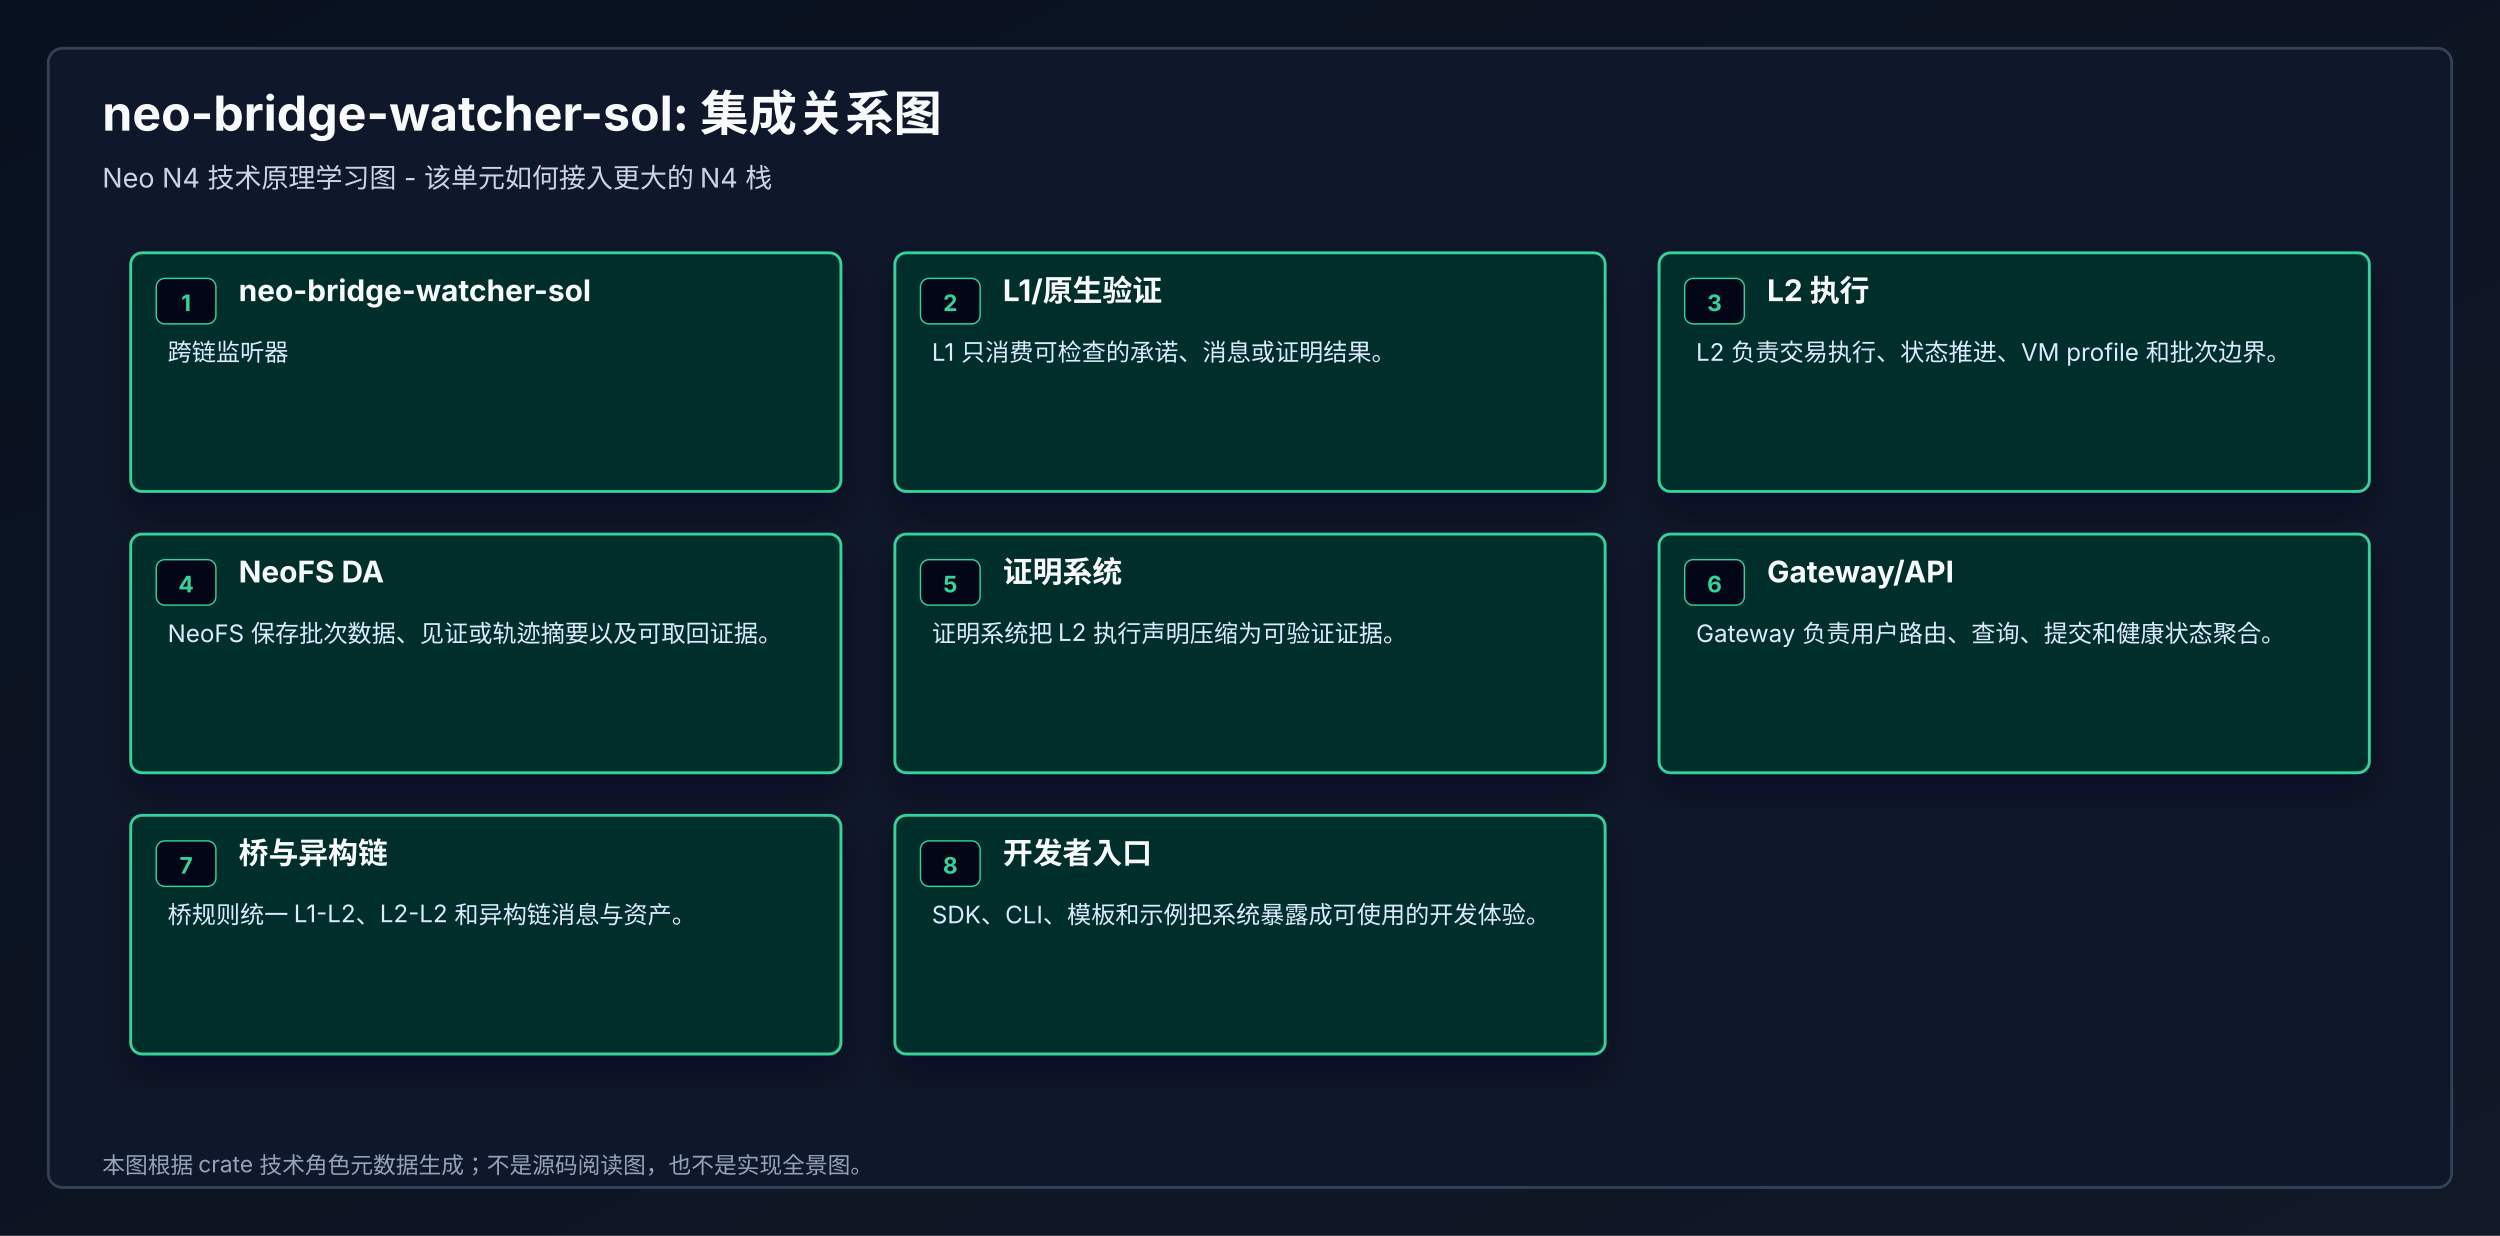
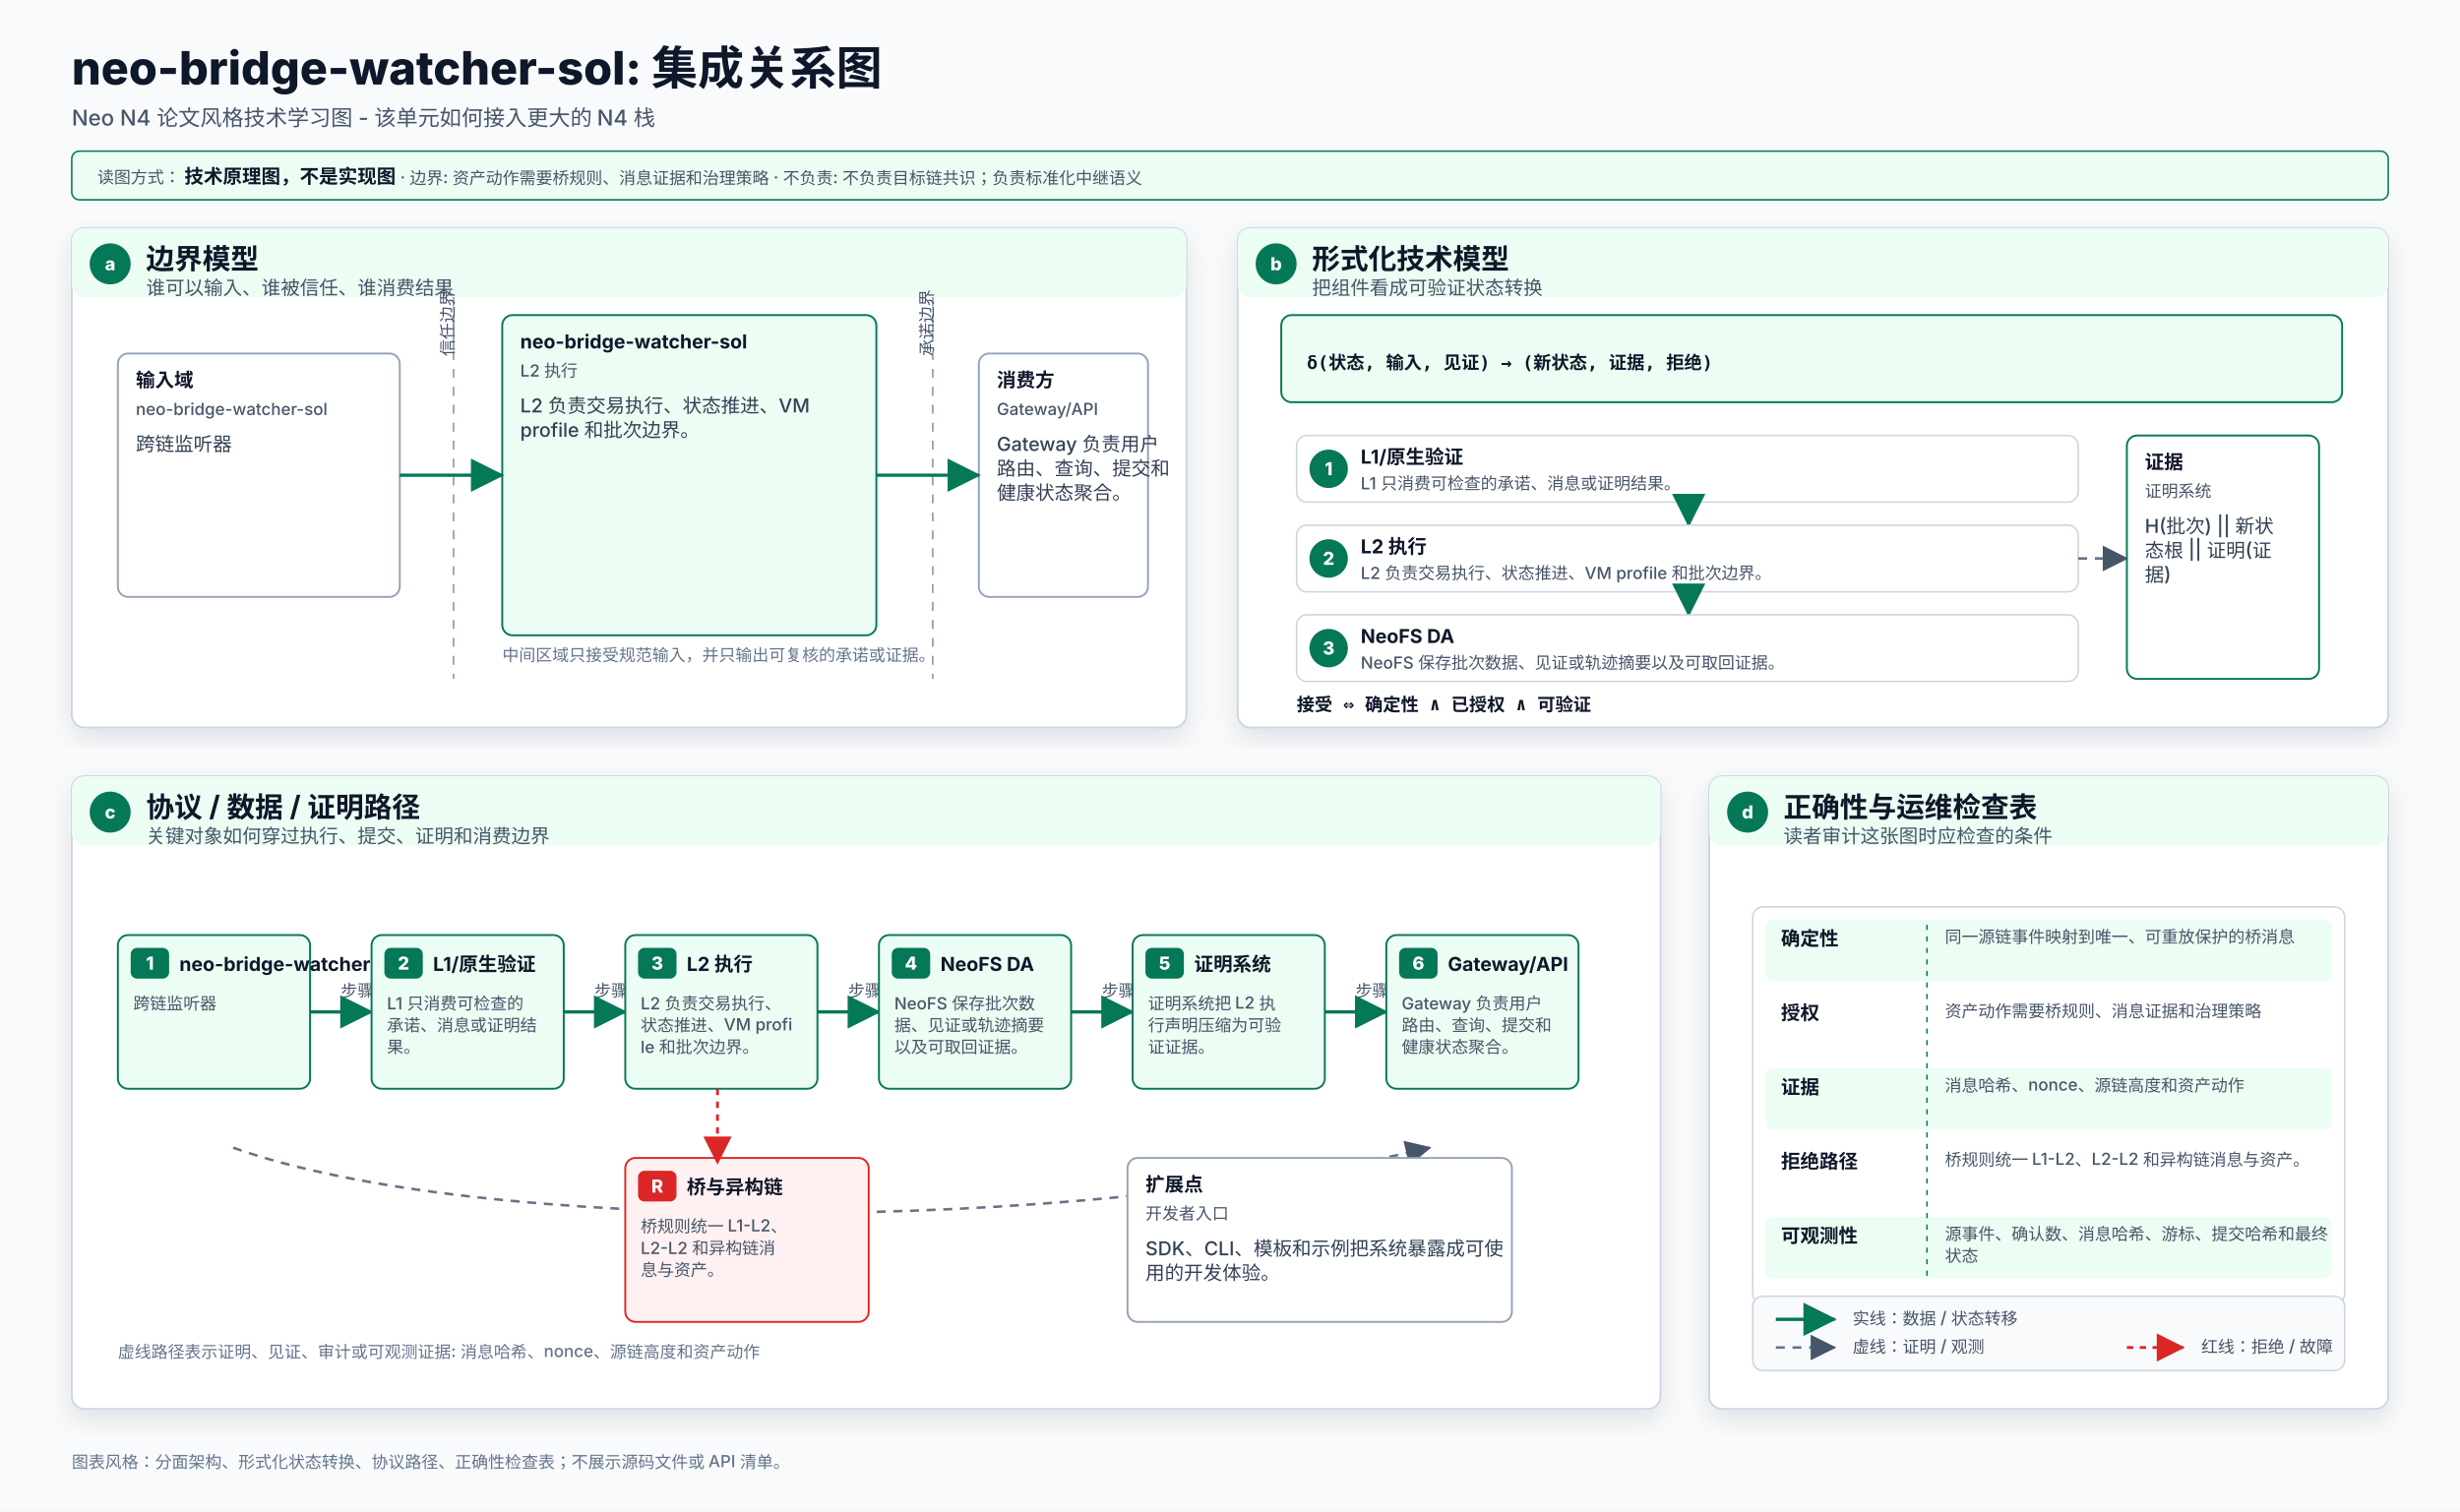
- <svg xmlns="http://www.w3.org/2000/svg" width="1760" height="870" viewBox="0 0 1760 870" role="img" aria-label="neo-bridge-watcher-sol 集成关系图">
+ <svg xmlns="http://www.w3.org/2000/svg" width="1920" height="1180" viewBox="0 0 1920 1180" role="img" aria-label="neo-bridge-watcher-sol 集成关系图">
  <defs>
-     <linearGradient id="bg" x1="0" y1="0" x2="1" y2="1">
-       <stop offset="0%" stop-color="#08111f" />
-       <stop offset="100%" stop-color="#111827" />
-     </linearGradient>
-     <filter id="shadow" x="-15%" y="-15%" width="130%" height="130%">
-       <feDropShadow dx="0" dy="14" stdDeviation="12" flood-color="#020617" flood-opacity="0.42" />
+     <marker id="arrow" viewBox="0 0 10 10" refX="9.4" refY="5" markerWidth="10" markerHeight="10" orient="auto">
+       <path d="M0,0 L10,5 L0,10 Z" fill="#475569" />
+     </marker>
+     <marker id="arrowAccent" viewBox="0 0 10 10" refX="9.4" refY="5" markerWidth="10" markerHeight="10" orient="auto">
+       <path d="M0,0 L10,5 L0,10 Z" fill="#047857" />
+     </marker>
+     <marker id="arrowFault" viewBox="0 0 10 10" refX="9.4" refY="5" markerWidth="10" markerHeight="10" orient="auto">
+       <path d="M0,0 L10,5 L0,10 Z" fill="#dc2626" />
+     </marker>
+     <filter id="paperShadow" x="-3%" y="-4%" width="106%" height="108%">
+       <feDropShadow dx="0" dy="8" stdDeviation="10" flood-color="#0f172a" flood-opacity="0.10" />
    </filter>
+     <style>
+ .bg{fill:#f8fafc}.panel{fill:#ffffff;stroke:#cbd5e1;stroke-width:1.5;filter:url(#paperShadow)}
+ .panelTitle{font:700 22px 'Inter','Segoe UI',Arial,sans-serif;fill:#0f172a}.panelSub{font:500 15px 'Inter','Segoe UI',Arial,sans-serif;fill:#475569}
+ .title{font:800 36px 'Inter','Segoe UI',Arial,sans-serif;fill:#0f172a}.subtitle{font:500 17px 'Inter','Segoe UI',Arial,sans-serif;fill:#475569}
+ .small{font:500 13px 'Inter','Segoe UI',Arial,sans-serif;fill:#475569}.body{font:500 15px 'Inter','Segoe UI',Arial,sans-serif;fill:#334155}
+ .bodyStrong{font:750 15px 'Inter','Segoe UI',Arial,sans-serif;fill:#0f172a}.mono{font:650 14px 'Cascadia Mono','SFMono-Regular',Consolas,monospace;fill:#0f172a}
+ .label{font:800 14px 'Inter','Segoe UI',Arial,sans-serif;fill:#ffffff}.caption{font:500 13px 'Inter','Segoe UI',Arial,sans-serif;fill:#64748b}
+ .arrow{stroke:#475569;stroke-width:2.2;fill:none;marker-end:url(#arrow)}.arrowAccent{stroke:#047857;stroke-width:2.6;fill:none;marker-end:url(#arrowAccent)}.arrowDash{stroke:#64748b;stroke-width:2;fill:none;stroke-dasharray:7 6;marker-end:url(#arrow)}.arrowFault{stroke:#dc2626;stroke-width:2.2;fill:none;stroke-dasharray:5 5;marker-end:url(#arrowFault)}
+ </style>
  </defs>
-   <rect width="1760" height="100%" fill="url(#bg)" />
-   <rect x="34" y="34" width="1692" height="802" rx="10" fill="#0f172a" stroke="#334155" stroke-width="2" />
-   <text x="72" y="92" fill="#f8fafc" font-family="Inter,Segoe UI,Arial,sans-serif" font-size="34" font-weight="700">neo-bridge-watcher-sol: 集成关系图</text>
-   <text x="72" y="132" fill="#cbd5e1" font-family="Inter,Segoe UI,Arial,sans-serif" font-size="19">Neo N4 技术原理学习图 - 该单元如何接入更大的 N4 栈</text>
-   <rect x="92" y="178" width="500" height="168" rx="8" fill="#052e2b" stroke="#34d399" stroke-width="2" filter="url(#shadow)" />
-   <rect x="110" y="196" width="42" height="32" rx="6" fill="#020617" stroke="#34d399" stroke-width="1" />
-   <text x="131" y="219" text-anchor="middle" fill="#34d399" font-family="Inter,Segoe UI,Arial,sans-serif" font-size="16" font-weight="700">1</text>
-   <text x="168" y="212" fill="#f8fafc" font-family="Inter,Segoe UI,Arial,sans-serif" font-size="21" font-weight="700">neo-bridge-watcher-sol</text>
-   <text x="118" y="254" fill="#dbeafe" font-family="Inter,Segoe UI,Arial,sans-serif" font-size="17">跨链监听器</text>
-   <rect x="630" y="178" width="500" height="168" rx="8" fill="#052e2b" stroke="#34d399" stroke-width="2" filter="url(#shadow)" />
-   <rect x="648" y="196" width="42" height="32" rx="6" fill="#020617" stroke="#34d399" stroke-width="1" />
-   <text x="669" y="219" text-anchor="middle" fill="#34d399" font-family="Inter,Segoe UI,Arial,sans-serif" font-size="16" font-weight="700">2</text>
-   <text x="706" y="212" fill="#f8fafc" font-family="Inter,Segoe UI,Arial,sans-serif" font-size="21" font-weight="700">L1/原生验证</text>
-   <text x="656" y="254" fill="#dbeafe" font-family="Inter,Segoe UI,Arial,sans-serif" font-size="17">L1 只消费可检查的承诺、消息或证明结果。</text>
-   <rect x="1168" y="178" width="500" height="168" rx="8" fill="#052e2b" stroke="#34d399" stroke-width="2" filter="url(#shadow)" />
-   <rect x="1186" y="196" width="42" height="32" rx="6" fill="#020617" stroke="#34d399" stroke-width="1" />
-   <text x="1207" y="219" text-anchor="middle" fill="#34d399" font-family="Inter,Segoe UI,Arial,sans-serif" font-size="16" font-weight="700">3</text>
-   <text x="1244" y="212" fill="#f8fafc" font-family="Inter,Segoe UI,Arial,sans-serif" font-size="21" font-weight="700">L2 执行</text>
-   <text x="1194" y="254" fill="#dbeafe" font-family="Inter,Segoe UI,Arial,sans-serif" font-size="17">L2 负责交易执行、状态推进、VM profile 和批次边界。</text>
-   <rect x="92" y="376" width="500" height="168" rx="8" fill="#052e2b" stroke="#34d399" stroke-width="2" filter="url(#shadow)" />
-   <rect x="110" y="394" width="42" height="32" rx="6" fill="#020617" stroke="#34d399" stroke-width="1" />
-   <text x="131" y="417" text-anchor="middle" fill="#34d399" font-family="Inter,Segoe UI,Arial,sans-serif" font-size="16" font-weight="700">4</text>
-   <text x="168" y="410" fill="#f8fafc" font-family="Inter,Segoe UI,Arial,sans-serif" font-size="21" font-weight="700">NeoFS DA</text>
-   <text x="118" y="452" fill="#dbeafe" font-family="Inter,Segoe UI,Arial,sans-serif" font-size="17">NeoFS 保存批次数据、见证或轨迹摘要以及可取回证据。</text>
-   <rect x="630" y="376" width="500" height="168" rx="8" fill="#052e2b" stroke="#34d399" stroke-width="2" filter="url(#shadow)" />
-   <rect x="648" y="394" width="42" height="32" rx="6" fill="#020617" stroke="#34d399" stroke-width="1" />
-   <text x="669" y="417" text-anchor="middle" fill="#34d399" font-family="Inter,Segoe UI,Arial,sans-serif" font-size="16" font-weight="700">5</text>
-   <text x="706" y="410" fill="#f8fafc" font-family="Inter,Segoe UI,Arial,sans-serif" font-size="21" font-weight="700">证明系统</text>
-   <text x="656" y="452" fill="#dbeafe" font-family="Inter,Segoe UI,Arial,sans-serif" font-size="17">证明系统把 L2 执行声明压缩为可验证证据。</text>
-   <rect x="1168" y="376" width="500" height="168" rx="8" fill="#052e2b" stroke="#34d399" stroke-width="2" filter="url(#shadow)" />
-   <rect x="1186" y="394" width="42" height="32" rx="6" fill="#020617" stroke="#34d399" stroke-width="1" />
-   <text x="1207" y="417" text-anchor="middle" fill="#34d399" font-family="Inter,Segoe UI,Arial,sans-serif" font-size="16" font-weight="700">6</text>
-   <text x="1244" y="410" fill="#f8fafc" font-family="Inter,Segoe UI,Arial,sans-serif" font-size="21" font-weight="700">Gateway/API</text>
-   <text x="1194" y="452" fill="#dbeafe" font-family="Inter,Segoe UI,Arial,sans-serif" font-size="17">Gateway 负责用户路由、查询、提交和健康状态聚合。</text>
-   <rect x="92" y="574" width="500" height="168" rx="8" fill="#052e2b" stroke="#34d399" stroke-width="2" filter="url(#shadow)" />
-   <rect x="110" y="592" width="42" height="32" rx="6" fill="#020617" stroke="#34d399" stroke-width="1" />
-   <text x="131" y="615" text-anchor="middle" fill="#34d399" font-family="Inter,Segoe UI,Arial,sans-serif" font-size="16" font-weight="700">7</text>
-   <text x="168" y="608" fill="#f8fafc" font-family="Inter,Segoe UI,Arial,sans-serif" font-size="21" font-weight="700">桥与异构链</text>
-   <text x="118" y="650" fill="#dbeafe" font-family="Inter,Segoe UI,Arial,sans-serif" font-size="17">桥规则统一 L1-L2、L2-L2 和异构链消息与资产。</text>
-   <rect x="630" y="574" width="500" height="168" rx="8" fill="#052e2b" stroke="#34d399" stroke-width="2" filter="url(#shadow)" />
-   <rect x="648" y="592" width="42" height="32" rx="6" fill="#020617" stroke="#34d399" stroke-width="1" />
-   <text x="669" y="615" text-anchor="middle" fill="#34d399" font-family="Inter,Segoe UI,Arial,sans-serif" font-size="16" font-weight="700">8</text>
-   <text x="706" y="608" fill="#f8fafc" font-family="Inter,Segoe UI,Arial,sans-serif" font-size="21" font-weight="700">开发者入口</text>
-   <text x="656" y="650" fill="#dbeafe" font-family="Inter,Segoe UI,Arial,sans-serif" font-size="17">SDK、CLI、模板和示例把系统暴露成可使用的开发体验。</text>
-   <text x="72" y="826" fill="#94a3b8" font-family="Inter,Segoe UI,Arial,sans-serif" font-size="16">本图根据 crate 技术角色元数据生成；不是源码阅读图，也不是实现全景图。</text>
+   <rect class="bg" width="1920" height="1180" />
+   <text x="56" y="66" class="title">neo-bridge-watcher-sol: 集成关系图</text>
+   <text x="56" y="98" class="subtitle">Neo N4 论文风格技术学习图 - 该单元如何接入更大的 N4 栈</text>
+   <rect x="56" y="118" width="1808" height="38" rx="6" fill="#ecfdf3" stroke="#047857" stroke-width="1.2" />
+   <text x="76" y="143" class="small">读图方式： <tspan class="bodyStrong">技术原理图，不是实现图</tspan> · 边界: 资产动作需要桥规则、消息证据和治理策略 · 不负责: 不负责目标链共识；负责标准化中继语义</text>
+   <rect x="56" y="178" width="870" height="390" rx="10" class="panel" />
+   <rect x="56" y="178" width="870" height="54" rx="10" fill="#ecfdf3" stroke="#cbd5e1" stroke-width="0" />
+   <circle cx="86" cy="206" r="16" fill="#047857" />
+   <text x="86" y="211" text-anchor="middle" class="label">a</text>
+   <text x="114" y="210" class="panelTitle">边界模型</text>
+   <text x="114" y="230" class="panelSub">谁可以输入、谁被信任、谁消费结果</text>
+   <rect x="966" y="178" width="898" height="390" rx="10" class="panel" />
+   <rect x="966" y="178" width="898" height="54" rx="10" fill="#ecfdf3" stroke="#cbd5e1" stroke-width="0" />
+   <circle cx="996" cy="206" r="16" fill="#047857" />
+   <text x="996" y="211" text-anchor="middle" class="label">b</text>
+   <text x="1024" y="210" class="panelTitle">形式化技术模型</text>
+   <text x="1024" y="230" class="panelSub">把组件看成可验证状态转换</text>
+   <rect x="56" y="606" width="1240" height="494" rx="10" class="panel" />
+   <rect x="56" y="606" width="1240" height="54" rx="10" fill="#ecfdf3" stroke="#cbd5e1" stroke-width="0" />
+   <circle cx="86" cy="634" r="16" fill="#047857" />
+   <text x="86" y="639" text-anchor="middle" class="label">c</text>
+   <text x="114" y="638" class="panelTitle">协议 / 数据 / 证明路径</text>
+   <text x="114" y="658" class="panelSub">关键对象如何穿过执行、提交、证明和消费边界</text>
+   <rect x="1334" y="606" width="530" height="494" rx="10" class="panel" />
+   <rect x="1334" y="606" width="530" height="54" rx="10" fill="#ecfdf3" stroke="#cbd5e1" stroke-width="0" />
+   <circle cx="1364" cy="634" r="16" fill="#047857" />
+   <text x="1364" y="639" text-anchor="middle" class="label">d</text>
+   <text x="1392" y="638" class="panelTitle">正确性与运维检查表</text>
+   <text x="1392" y="658" class="panelSub">读者审计这张图时应检查的条件</text>
+   <rect x="92" y="276" width="220" height="190" rx="8" fill="#ffffff" stroke="#94a3b8" stroke-width="1.5" />
+   <text x="106" y="302" class="bodyStrong">输入域</text>
+   <text x="106" y="324" class="small">neo-bridge-watcher-sol</text>
+   <text x="106" y="352" class="body">跨链监听器</text>
+   <line x1="354" y1="232" x2="354" y2="530" stroke="#94a3b8" stroke-width="1.4" stroke-dasharray="7 7" />
+   <text x="354" y="252" class="small" text-anchor="middle" transform="rotate(-90 354 252)">信任边界</text>
+   <rect x="392" y="246" width="292" height="250" rx="8" fill="#ecfdf3" stroke="#047857" stroke-width="1.5" />
+   <text x="406" y="272" class="bodyStrong">neo-bridge-watcher-sol</text>
+   <text x="406" y="294" class="small">L2 执行</text>
+   <text x="406" y="322" class="body">L2 负责交易执行、状态推进、VM </text>
+   <text x="406" y="341" class="body">profile 和批次边界。</text>
+   <line x1="728" y1="232" x2="728" y2="530" stroke="#94a3b8" stroke-width="1.4" stroke-dasharray="7 7" />
+   <text x="728" y="252" class="small" text-anchor="middle" transform="rotate(-90 728 252)">承诺边界</text>
+   <rect x="764" y="276" width="132" height="190" rx="8" fill="#ffffff" stroke="#94a3b8" stroke-width="1.5" />
+   <text x="778" y="302" class="bodyStrong">消费方</text>
+   <text x="778" y="324" class="small">Gateway/API</text>
+   <text x="778" y="352" class="body">Gateway 负责用户</text>
+   <text x="778" y="371" class="body">路由、查询、提交和</text>
+   <text x="778" y="390" class="body">健康状态聚合。</text>
+   <path class="arrowAccent" d="M312 371 C338 371 358 371 392 371" />
+   <path class="arrowAccent" d="M684 371 C706 371 730 371 764 371" />
+   <text x="392" y="516" class="caption">中间区域只接受规范输入，并只输出可复核的承诺或证据。</text>
+   <rect x="1000" y="246" width="828" height="68" rx="8" fill="#ecfdf3" stroke="#047857" stroke-width="1.5" />
+   <text x="1020" y="288" class="mono">δ(状态, 输入, 见证) → (新状态, 证据, 拒绝)</text>
+   <rect x="1012" y="340" width="610" height="52" rx="8" fill="#ffffff" stroke="#cbd5e1" stroke-width="1.2" />
+   <circle cx="1037" cy="366" r="15" fill="#047857" />
+   <text x="1037" y="371" text-anchor="middle" class="label">1</text>
+   <text x="1062" y="362" class="bodyStrong">L1/原生验证</text>
+   <text x="1062" y="382" class="small">L1 只消费可检查的承诺、消息或证明结果。</text>
+   <path class="arrowAccent" d="M1318 392 L1318 410" />
+   <rect x="1012" y="410" width="610" height="52" rx="8" fill="#ffffff" stroke="#cbd5e1" stroke-width="1.2" />
+   <circle cx="1037" cy="436" r="15" fill="#047857" />
+   <text x="1037" y="441" text-anchor="middle" class="label">2</text>
+   <text x="1062" y="432" class="bodyStrong">L2 执行</text>
+   <text x="1062" y="452" class="small">L2 负责交易执行、状态推进、VM profile 和批次边界。</text>
+   <path class="arrowAccent" d="M1318 462 L1318 480" />
+   <rect x="1012" y="480" width="610" height="52" rx="8" fill="#ffffff" stroke="#cbd5e1" stroke-width="1.2" />
+   <circle cx="1037" cy="506" r="15" fill="#047857" />
+   <text x="1037" y="511" text-anchor="middle" class="label">3</text>
+   <text x="1062" y="502" class="bodyStrong">NeoFS DA</text>
+   <text x="1062" y="522" class="small">NeoFS 保存批次数据、见证或轨迹摘要以及可取回证据。</text>
+   <rect x="1660" y="340" width="150" height="190" rx="8" fill="#ffffff" stroke="#047857" stroke-width="1.5" />
+   <text x="1674" y="366" class="bodyStrong">证据</text>
+   <text x="1674" y="388" class="small">证明系统</text>
+   <text x="1674" y="416" class="body">H(批次) || 新状</text>
+   <text x="1674" y="435" class="body">态根 || 证明(证</text>
+   <text x="1674" y="454" class="body">据)</text>
+   <path class="arrowDash" d="M1622 436 C1642 436 1648 436 1660 436" />
+   <text x="1012" y="555" class="mono">接受 ⇔ 确定性 ∧ 已授权 ∧ 可验证</text>
+   <rect x="92" y="730" width="150" height="120" rx="8" fill="#ecfdf3" stroke="#047857" stroke-width="1.5" />
+   <rect x="102" y="740" width="30" height="24" rx="5" fill="#047857" />
+   <text x="117" y="757" text-anchor="middle" class="label">1</text>
+   <text x="140" y="758" class="bodyStrong">neo-bridge-watcher-sol</text>
+   <text x="104" y="788" class="small">跨链监听器</text>
+   <path class="arrowAccent" d="M242 790 L290 790" />
+   <text x="266" y="778" class="small">步骤 1</text>
+   <rect x="290" y="730" width="150" height="120" rx="8" fill="#ecfdf3" stroke="#047857" stroke-width="1.5" />
+   <rect x="300" y="740" width="30" height="24" rx="5" fill="#047857" />
+   <text x="315" y="757" text-anchor="middle" class="label">2</text>
+   <text x="338" y="758" class="bodyStrong">L1/原生验证</text>
+   <text x="302" y="788" class="small">L1 只消费可检查的</text>
+   <text x="302" y="805" class="small">承诺、消息或证明结</text>
+   <text x="302" y="822" class="small">果。</text>
+   <path class="arrowAccent" d="M440 790 L488 790" />
+   <text x="464" y="778" class="small">步骤 2</text>
+   <rect x="488" y="730" width="150" height="120" rx="8" fill="#ecfdf3" stroke="#047857" stroke-width="1.5" />
+   <rect x="498" y="740" width="30" height="24" rx="5" fill="#047857" />
+   <text x="513" y="757" text-anchor="middle" class="label">3</text>
+   <text x="536" y="758" class="bodyStrong">L2 执行</text>
+   <text x="500" y="788" class="small">L2 负责交易执行、</text>
+   <text x="500" y="805" class="small">状态推进、VM profi</text>
+   <text x="500" y="822" class="small">le 和批次边界。</text>
+   <path class="arrowAccent" d="M638 790 L686 790" />
+   <text x="662" y="778" class="small">步骤 3</text>
+   <rect x="686" y="730" width="150" height="120" rx="8" fill="#ecfdf3" stroke="#047857" stroke-width="1.5" />
+   <rect x="696" y="740" width="30" height="24" rx="5" fill="#047857" />
+   <text x="711" y="757" text-anchor="middle" class="label">4</text>
+   <text x="734" y="758" class="bodyStrong">NeoFS DA</text>
+   <text x="698" y="788" class="small">NeoFS 保存批次数</text>
+   <text x="698" y="805" class="small">据、见证或轨迹摘要</text>
+   <text x="698" y="822" class="small">以及可取回证据。</text>
+   <path class="arrowAccent" d="M836 790 L884 790" />
+   <text x="860" y="778" class="small">步骤 4</text>
+   <rect x="884" y="730" width="150" height="120" rx="8" fill="#ecfdf3" stroke="#047857" stroke-width="1.5" />
+   <rect x="894" y="740" width="30" height="24" rx="5" fill="#047857" />
+   <text x="909" y="757" text-anchor="middle" class="label">5</text>
+   <text x="932" y="758" class="bodyStrong">证明系统</text>
+   <text x="896" y="788" class="small">证明系统把 L2 执</text>
+   <text x="896" y="805" class="small">行声明压缩为可验</text>
+   <text x="896" y="822" class="small">证证据。</text>
+   <path class="arrowAccent" d="M1034 790 L1082 790" />
+   <text x="1058" y="778" class="small">步骤 5</text>
+   <rect x="1082" y="730" width="150" height="120" rx="8" fill="#ecfdf3" stroke="#047857" stroke-width="1.5" />
+   <rect x="1092" y="740" width="30" height="24" rx="5" fill="#047857" />
+   <text x="1107" y="757" text-anchor="middle" class="label">6</text>
+   <text x="1130" y="758" class="bodyStrong">Gateway/API</text>
+   <text x="1094" y="788" class="small">Gateway 负责用户</text>
+   <text x="1094" y="805" class="small">路由、查询、提交和</text>
+   <text x="1094" y="822" class="small">健康状态聚合。</text>
+   <path class="arrowDash" d="M182 896 C372 964 832 964 1116 896" />
+   <rect x="488" y="904" width="190" height="128" rx="8" fill="#fff1f2" stroke="#dc2626" stroke-width="1.5" />
+   <rect x="498" y="914" width="30" height="24" rx="5" fill="#dc2626" />
+   <text x="513" y="931" text-anchor="middle" class="label">R</text>
+   <text x="536" y="932" class="bodyStrong">桥与异构链</text>
+   <text x="500" y="962" class="small">桥规则统一 L1-L2、</text>
+   <text x="500" y="979" class="small">L2-L2 和异构链消</text>
+   <text x="500" y="996" class="small">息与资产。</text>
+   <path class="arrowFault" d="M560 850 L560 908" />
+   <rect x="880" y="904" width="300" height="128" rx="8" fill="#ffffff" stroke="#94a3b8" stroke-width="1.5" />
+   <text x="894" y="930" class="bodyStrong">扩展点</text>
+   <text x="894" y="952" class="small">开发者入口</text>
+   <text x="894" y="980" class="body">SDK、CLI、模板和示例把系统暴露成可使</text>
+   <text x="894" y="999" class="body">用的开发体验。</text>
+   <text x="92" y="1060" class="caption">虚线路径表示证明、见证、审计或可观测证据: 消息哈希、nonce、源链高度和资产动作</text>
+   <rect x="1368" y="708" width="462" height="310" rx="8" fill="#ffffff" stroke="#cbd5e1" stroke-width="1.2" />
+   <rect x="1378" y="718" width="442" height="48" rx="6" fill="#ecfdf3" />
+   <text x="1390" y="738" class="bodyStrong">确定性</text>
+   <text x="1518" y="736" class="small">同一源链事件映射到唯一、可重放保护的桥消息</text>
+   <rect x="1378" y="776" width="442" height="48" rx="6" fill="#ffffff" />
+   <text x="1390" y="796" class="bodyStrong">授权</text>
+   <text x="1518" y="794" class="small">资产动作需要桥规则、消息证据和治理策略</text>
+   <rect x="1378" y="834" width="442" height="48" rx="6" fill="#ecfdf3" />
+   <text x="1390" y="854" class="bodyStrong">证据</text>
+   <text x="1518" y="852" class="small">消息哈希、nonce、源链高度和资产动作</text>
+   <rect x="1378" y="892" width="442" height="48" rx="6" fill="#ffffff" />
+   <text x="1390" y="912" class="bodyStrong">拒绝路径</text>
+   <text x="1518" y="910" class="small">桥规则统一 L1-L2、L2-L2 和异构链消息与资产。</text>
+   <rect x="1378" y="950" width="442" height="48" rx="6" fill="#ecfdf3" />
+   <text x="1390" y="970" class="bodyStrong">可观测性</text>
+   <text x="1518" y="968" class="small">源事件、确认数、消息哈希、游标、提交哈希和最终</text>
+   <text x="1518" y="985" class="small">状态</text>
+   <line x1="1504" y1="722" x2="1504" y2="998" stroke="#047857" stroke-width="1.2" stroke-dasharray="4 5" />
+   <rect x="1368" y="1012" width="462" height="58" rx="8" fill="#f8fafc" stroke="#cbd5e1" stroke-width="1.2" />
+   <line x1="1386" y1="1030" x2="1432" y2="1030" stroke="#047857" stroke-width="2.6" marker-end="url(#arrowAccent)" />
+   <text x="1446" y="1034" class="small">实线：数据 / 状态转移</text>
+   <line x1="1386" y1="1052" x2="1432" y2="1052" stroke="#64748b" stroke-width="2" stroke-dasharray="7 6" marker-end="url(#arrow)" />
+   <text x="1446" y="1056" class="small">虚线：证明 / 观测</text>
+   <line x1="1660" y1="1052" x2="1704" y2="1052" stroke="#dc2626" stroke-width="2.2" stroke-dasharray="5 5" marker-end="url(#arrowFault)" />
+   <text x="1718" y="1056" class="small">红线：拒绝 / 故障</text>
+   <text x="56" y="1146" class="caption">图表风格：分面架构、形式化状态转换、协议路径、正确性检查表；不展示源码文件或 API 清单。</text>
</svg>
